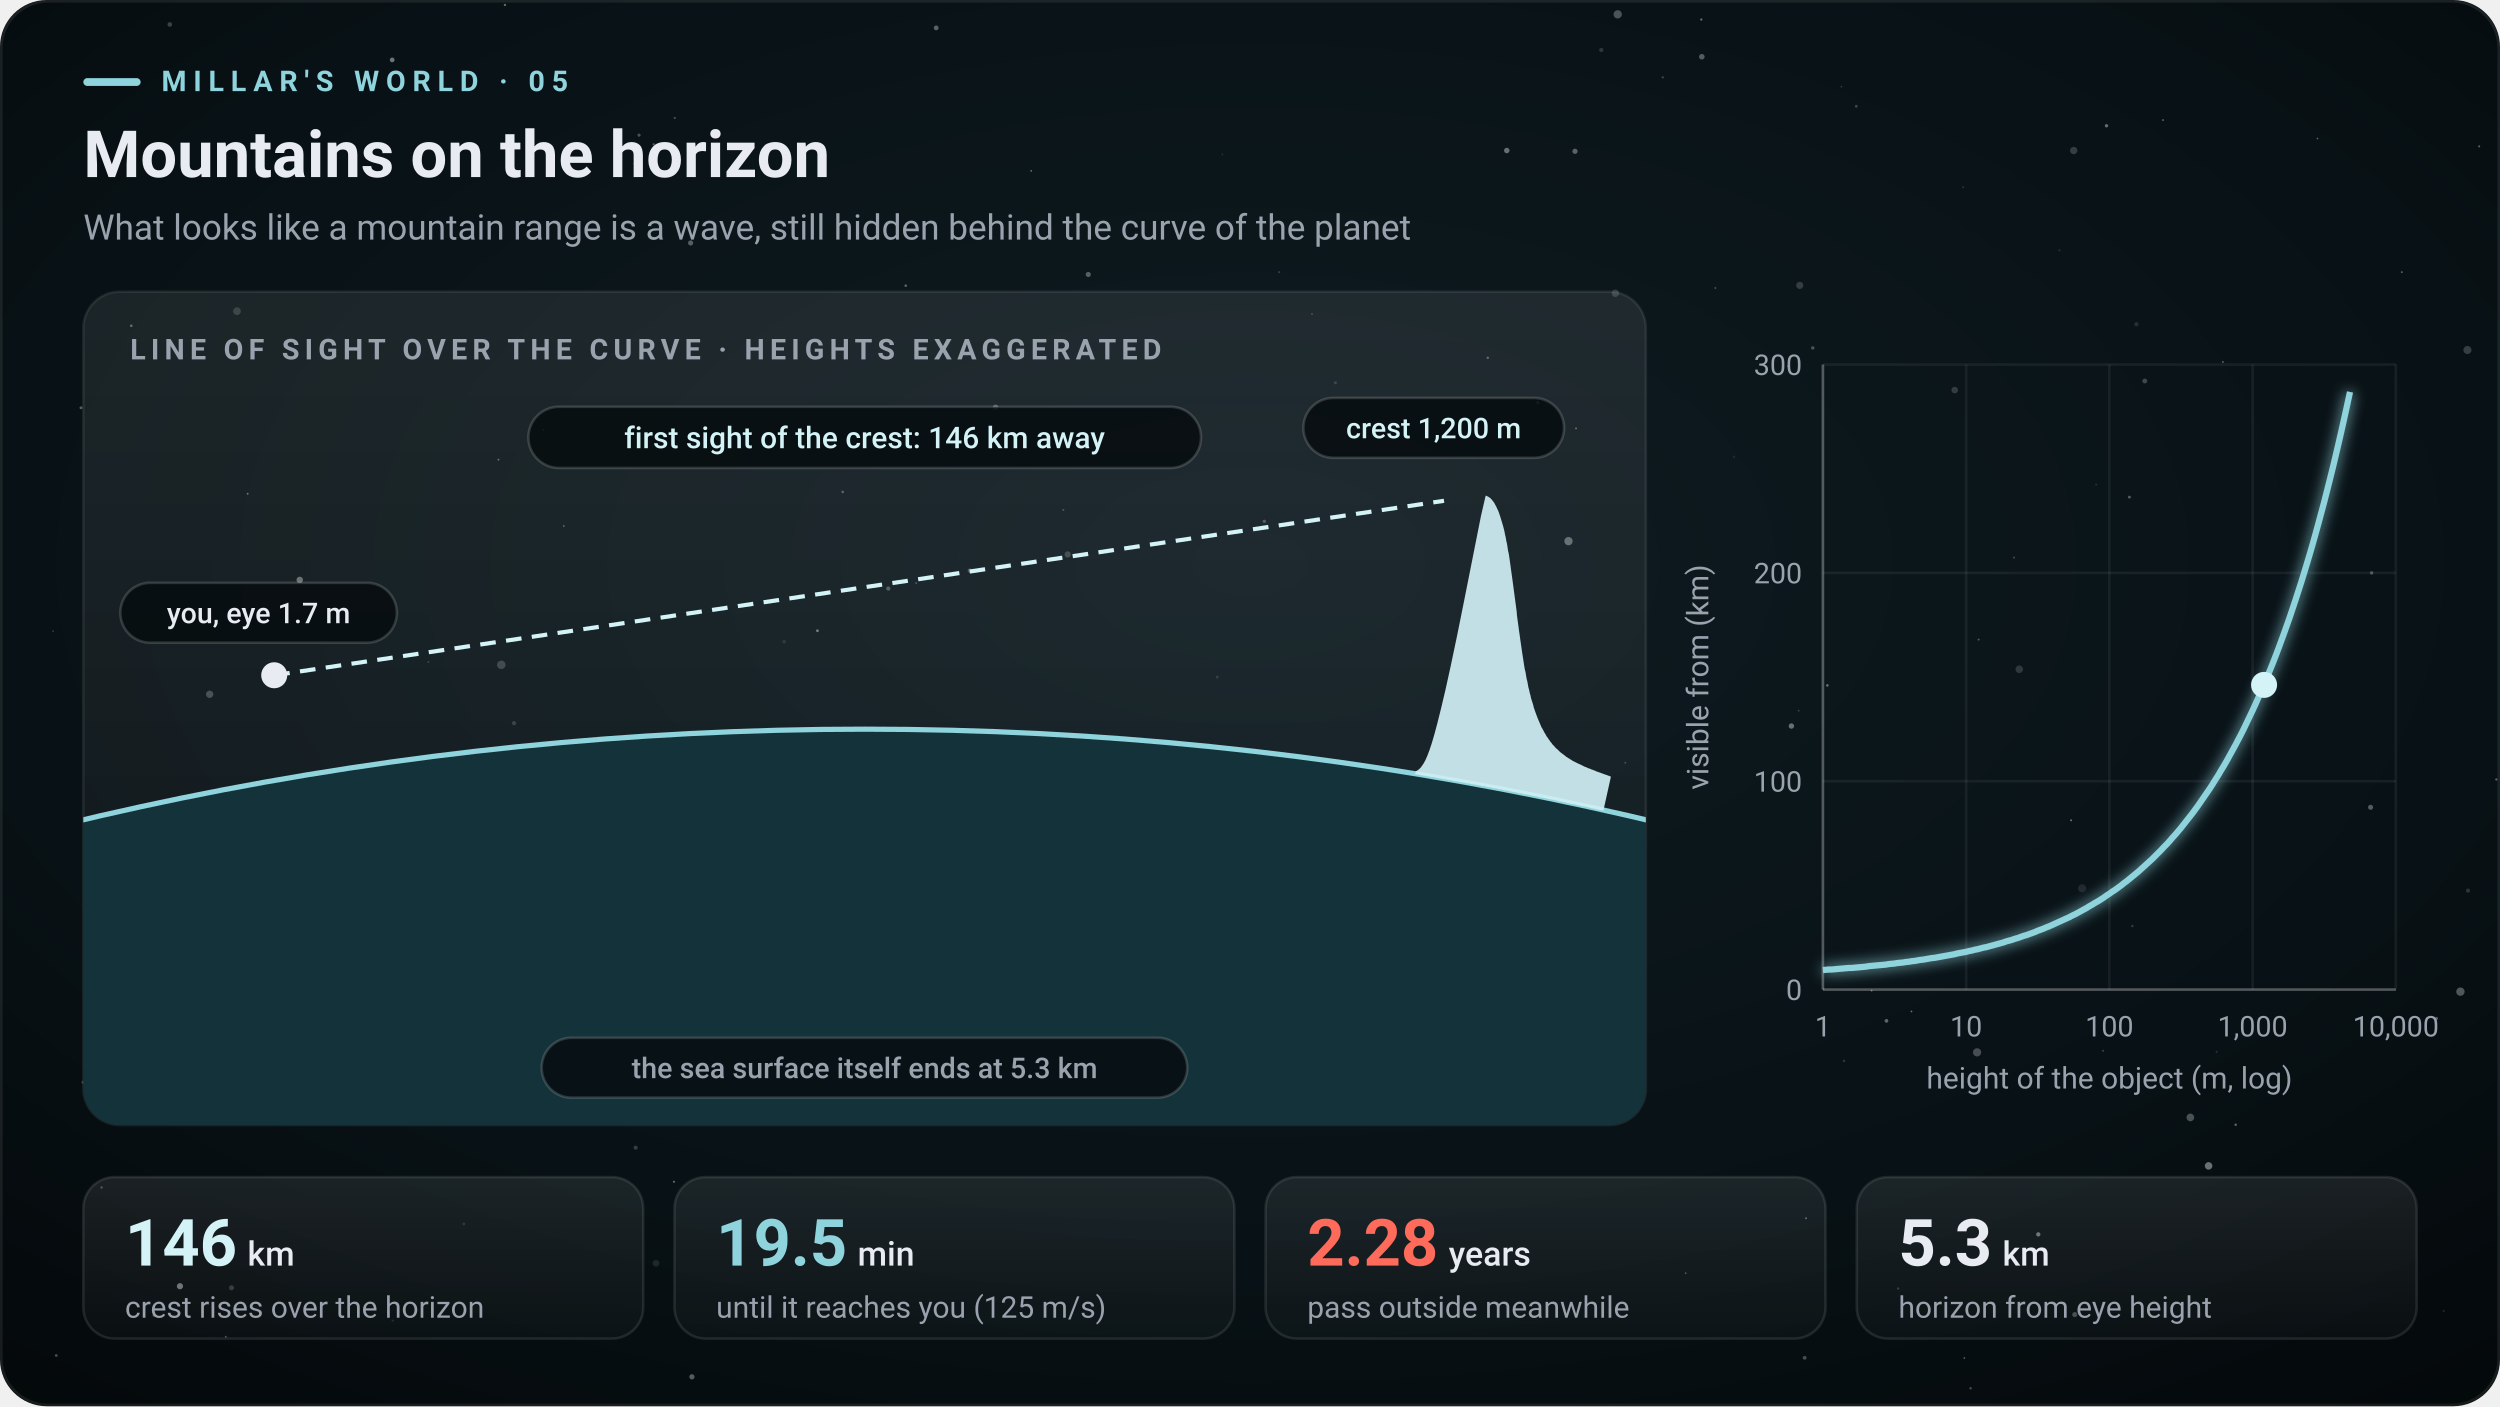
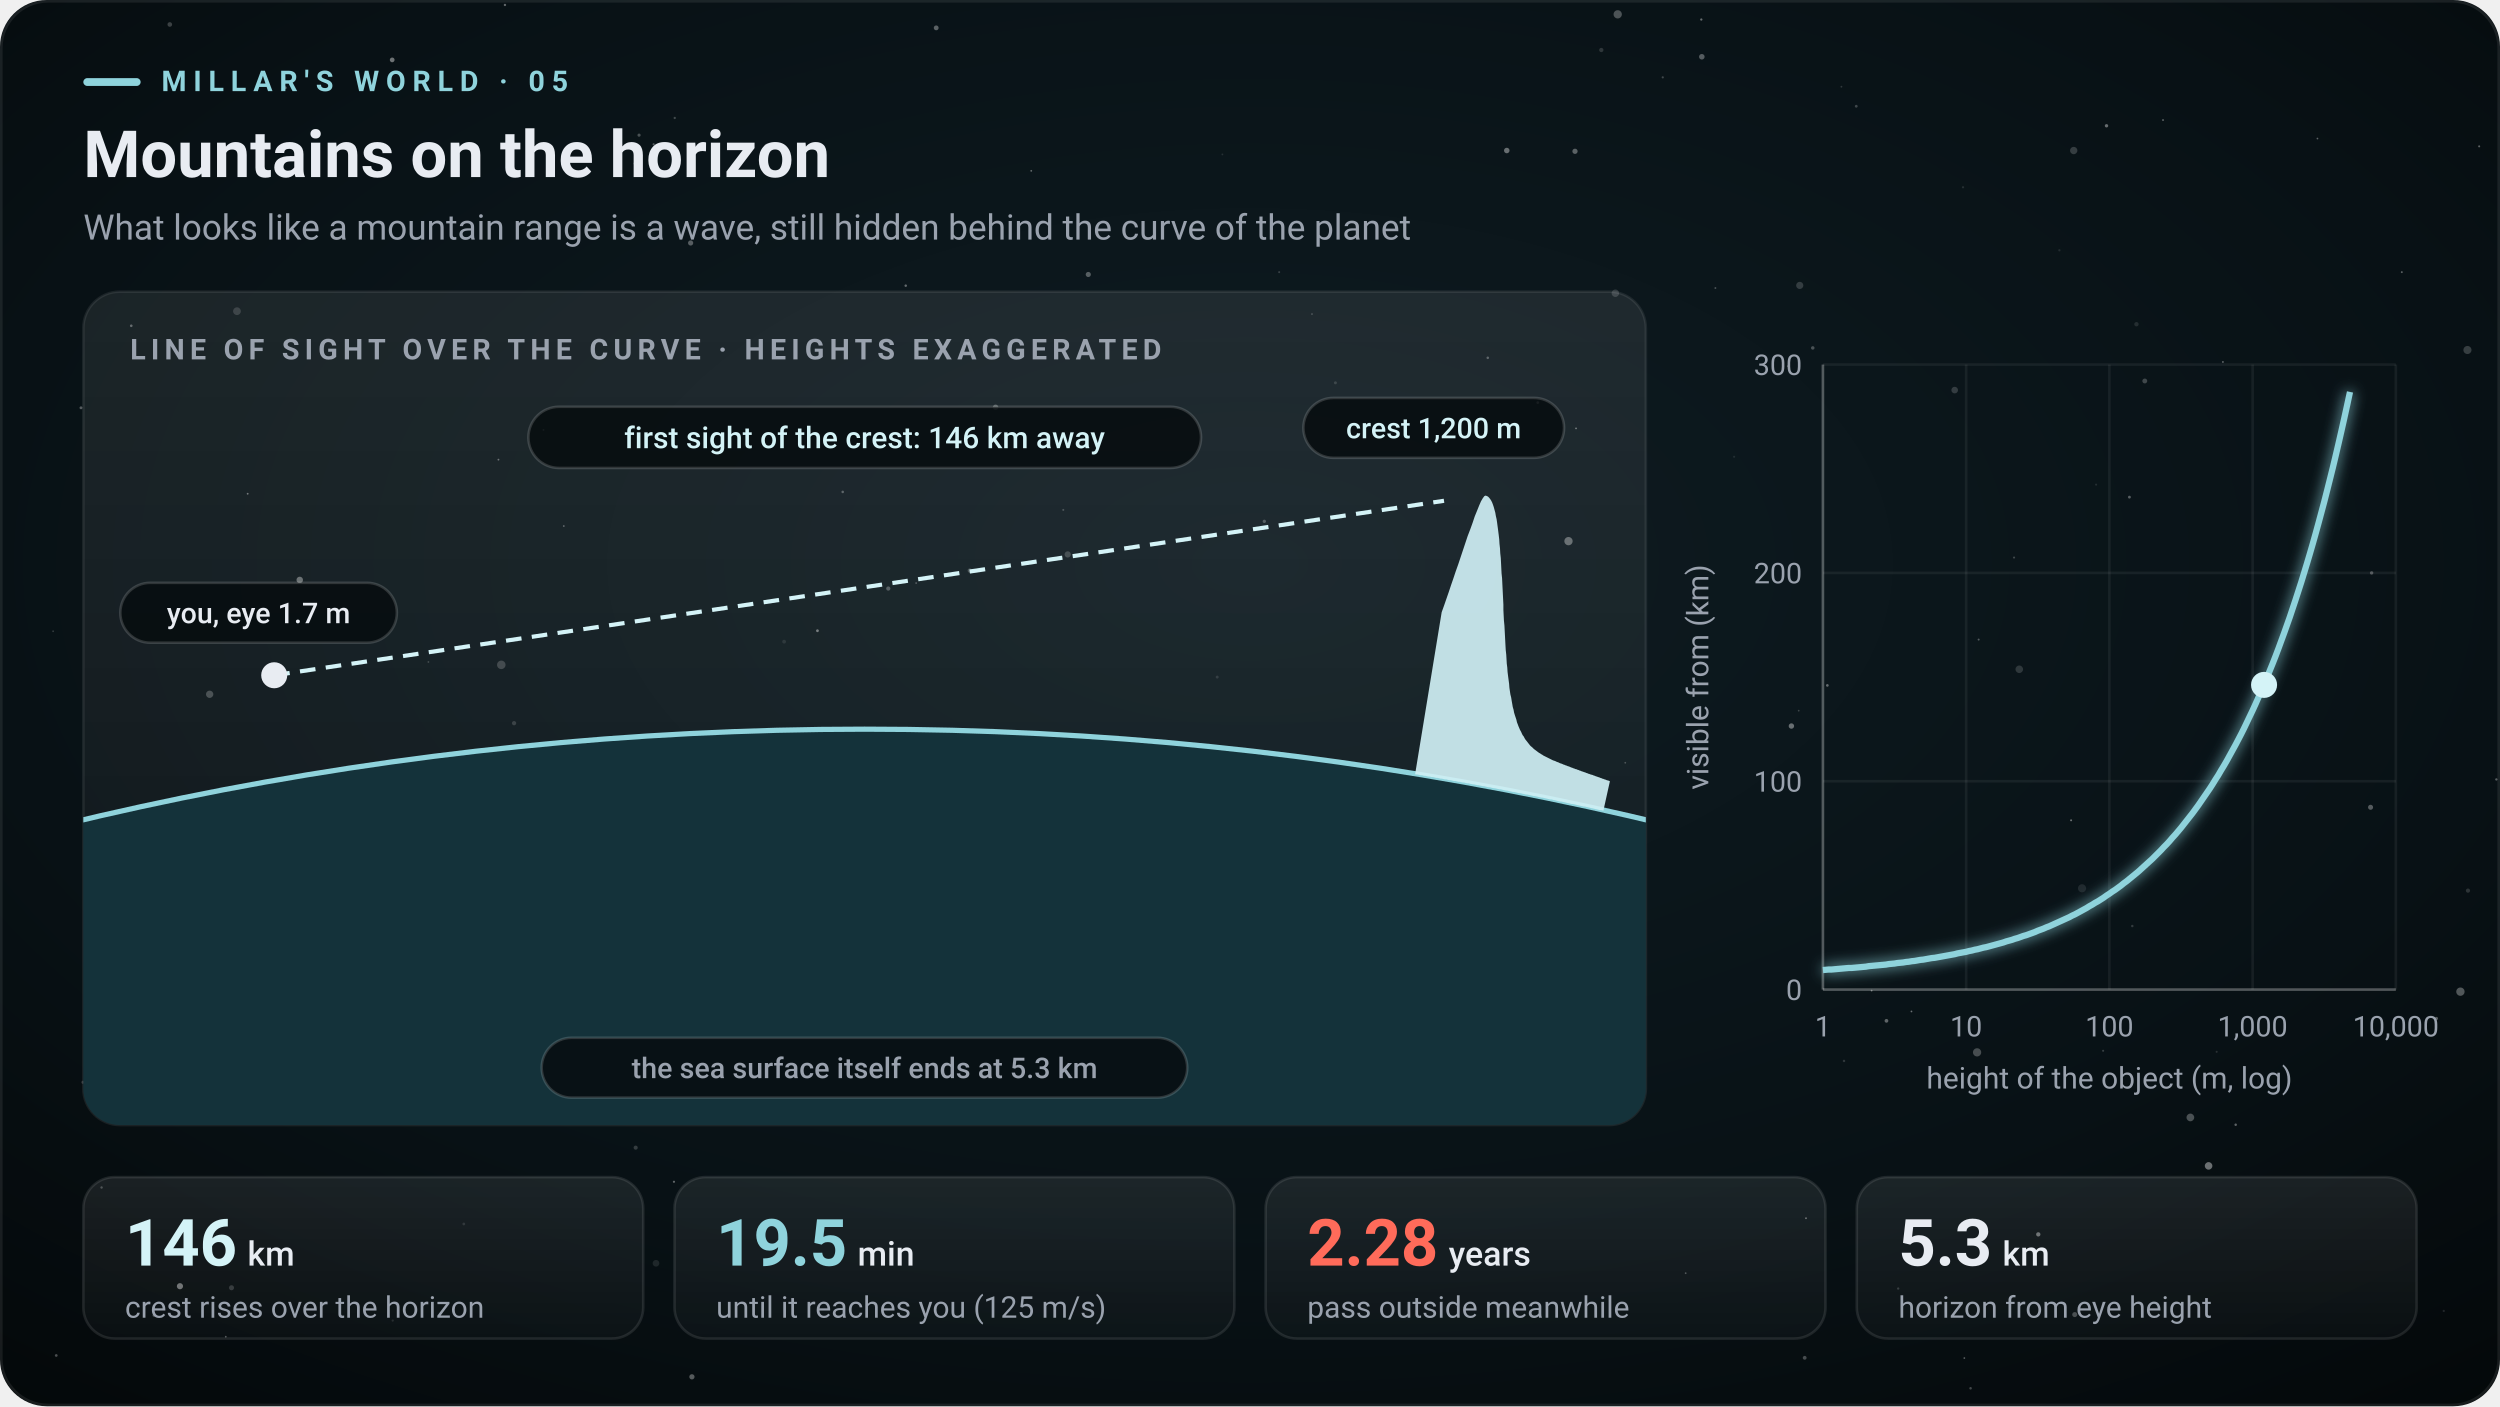
<svg xmlns="http://www.w3.org/2000/svg" viewBox="0 0 960 540" width="960" height="540" font-family="system-ui, -apple-system, Segoe UI, Roboto, sans-serif">
  <defs>
    <radialGradient id="bg" cx="0.5" cy="0.4" r="0.85">
      <stop offset="0" stop-color="#0f1c22" />
      <stop offset="0.6" stop-color="#081115" />
      <stop offset="1" stop-color="#030607" />
    </radialGradient>
    <filter id="glow" x="-50%" y="-50%" width="200%" height="200%">
      <feGaussianBlur stdDeviation="2.6" result="b" />
      <feMerge>
        <feMergeNode in="b" />
        <feMergeNode in="SourceGraphic" />
      </feMerge>
    </filter>
    <filter id="glow2" x="-100%" y="-100%" width="300%" height="300%">
      <feGaussianBlur stdDeviation="7" result="b" />
      <feMerge>
        <feMergeNode in="b" />
        <feMergeNode in="b" />
        <feMergeNode in="SourceGraphic" />
      </feMerge>
    </filter>
    <filter id="blur" x="-50%" y="-50%" width="200%" height="200%">
      <feGaussianBlur stdDeviation="9" />
    </filter>
    <linearGradient id="card" x1="0" y1="0" x2="0" y2="1">
      <stop offset="0" stop-color="#ffffff" stop-opacity="0.08" />
      <stop offset="1" stop-color="#ffffff" stop-opacity="0.02" />
    </linearGradient>
    <radialGradient id="hole" cx="0.5" cy="0.5" r="0.5">
      <stop offset="0" stop-color="#000" />
      <stop offset="0.82" stop-color="#000" />
      <stop offset="1" stop-color="#000" stop-opacity="0" />
    </radialGradient>
    <radialGradient id="ringglow" cx="0.5" cy="0.5" r="0.5">
      <stop offset="0.55" stop-color="#8fd3dc" stop-opacity="0" />
      <stop offset="0.8" stop-color="#8fd3dc" stop-opacity="0.35" />
      <stop offset="1" stop-color="#8fd3dc" stop-opacity="0" />
    </radialGradient>
    <marker id="a" viewBox="0 0 10 10" refX="7" refY="5" markerWidth="7" markerHeight="7" orient="auto-start-reverse">
      <path d="M0 1L9 5L0 9z" fill="#e8ecf2" />
    </marker>
    <marker id="ag" viewBox="0 0 10 10" refX="7" refY="5" markerWidth="7" markerHeight="7" orient="auto-start-reverse">
      <path d="M0 1L9 5L0 9z" fill="#8fd3dc" />
    </marker>
    <marker id="at" viewBox="0 0 10 10" refX="7" refY="5" markerWidth="7" markerHeight="7" orient="auto-start-reverse">
      <path d="M0 1L9 5L0 9z" fill="#f3a55a" />
    </marker>
    <marker id="av" viewBox="0 0 10 10" refX="7" refY="5" markerWidth="7" markerHeight="7" orient="auto-start-reverse">
      <path d="M0 1L9 5L0 9z" fill="#b79cff" />
    </marker>
    <marker id="ar" viewBox="0 0 10 10" refX="7" refY="5" markerWidth="7" markerHeight="7" orient="auto-start-reverse">
      <path d="M0 1L9 5L0 9z" fill="#ff6b5a" />
    </marker>
    <marker id="tick" viewBox="0 0 10 10" refX="5" refY="5" markerWidth="8" markerHeight="8" orient="auto">
      <path d="M5 0V10" stroke="#e8ecf2" stroke-width="1.6" />
    </marker>
  </defs>
  <rect width="960" height="540" rx="18" fill="url(#bg)" />
  <g>
    <circle cx="86.7" cy="513.3" r="0.35" fill="#fff" opacity="0.33" />
    <circle cx="807.6" cy="403.5" r="0.39" fill="#fff" opacity="0.20" />
    <circle cx="693.0" cy="521.4" r="0.73" fill="#fff" opacity="0.26" />
    <circle cx="372.4" cy="219.1" r="0.83" fill="#fff" opacity="0.22" />
    <circle cx="512.8" cy="340.7" r="0.68" fill="#fff" opacity="0.10" />
    <circle cx="221.4" cy="381.1" r="0.59" fill="#fff" opacity="0.36" />
    <circle cx="50.4" cy="125.1" r="0.51" fill="#fff" opacity="0.33" />
    <circle cx="187.3" cy="412.9" r="0.44" fill="#fff" opacity="0.18" />
    <circle cx="796.3" cy="57.8" r="1.41" fill="#fff" opacity="0.18" />
    <circle cx="347.8" cy="109.7" r="0.48" fill="#fff" opacity="0.36" />
    <circle cx="212.2" cy="299.2" r="0.46" fill="#fff" opacity="0.18" />
    <circle cx="125.0" cy="376.9" r="0.44" fill="#fff" opacity="0.24" />
    <circle cx="578.6" cy="57.8" r="1.06" fill="#fff" opacity="0.38" />
    <circle cx="244.1" cy="440.7" r="0.79" fill="#fff" opacity="0.18" />
    <circle cx="259.1" cy="45.3" r="0.44" fill="#fff" opacity="0.23" />
    <circle cx="467.4" cy="260.0" r="0.56" fill="#fff" opacity="0.12" />
    <circle cx="215.6" cy="301.9" r="0.49" fill="#fff" opacity="0.14" />
    <circle cx="265.7" cy="528.7" r="1.01" fill="#fff" opacity="0.32" />
    <circle cx="341.1" cy="226.0" r="0.81" fill="#fff" opacity="0.27" />
    <circle cx="614.9" cy="19.2" r="0.82" fill="#fff" opacity="0.15" />
    <circle cx="314.4" cy="286.6" r="1.46" fill="#fff" opacity="0.22" />
    <circle cx="620.3" cy="112.6" r="1.43" fill="#fff" opacity="0.16" />
    <circle cx="519.2" cy="367.6" r="0.79" fill="#fff" opacity="0.23" />
    <circle cx="621.2" cy="5.5" r="1.59" fill="#fff" opacity="0.27" />
    <circle cx="571.3" cy="137.4" r="0.49" fill="#fff" opacity="0.29" />
    <circle cx="396.0" cy="65.6" r="0.36" fill="#fff" opacity="0.37" />
    <circle cx="197.4" cy="277.7" r="0.82" fill="#fff" opacity="0.16" />
    <circle cx="775.4" cy="257.0" r="1.45" fill="#fff" opacity="0.15" />
    <circle cx="408.3" cy="195.8" r="0.38" fill="#fff" opacity="0.22" />
    <circle cx="410.0" cy="212.9" r="1.20" fill="#fff" opacity="0.19" />
    <circle cx="54.0" cy="405.1" r="0.46" fill="#fff" opacity="0.09" />
    <circle cx="724.4" cy="392.0" r="0.72" fill="#fff" opacity="0.35" />
    <circle cx="258.8" cy="453.8" r="0.41" fill="#fff" opacity="0.37" />
    <circle cx="958.6" cy="299.3" r="0.45" fill="#fff" opacity="0.33" />
    <circle cx="690.7" cy="272.9" r="0.35" fill="#fff" opacity="0.20" />
    <circle cx="653.3" cy="7.5" r="0.44" fill="#fff" opacity="0.38" />
    <circle cx="686.5" cy="140.6" r="0.35" fill="#fff" opacity="0.27" />
    <circle cx="590.5" cy="154.6" r="0.53" fill="#fff" opacity="0.41" />
    <circle cx="624.1" cy="292.9" r="0.35" fill="#fff" opacity="0.24" />
    <circle cx="21.6" cy="520.5" r="0.53" fill="#fff" opacity="0.28" />
    <circle cx="653.5" cy="21.8" r="1.07" fill="#fff" opacity="0.31" />
    <circle cx="69.1" cy="493.9" r="1.19" fill="#fff" opacity="0.41" />
    <circle cx="88.9" cy="494.5" r="0.97" fill="#fff" opacity="0.17" />
    <circle cx="76.3" cy="365.3" r="0.35" fill="#fff" opacity="0.26" />
    <circle cx="773.4" cy="214.1" r="0.40" fill="#fff" opacity="0.22" />
    <circle cx="109.5" cy="33.7" r="0.58" fill="#fff" opacity="0.35" />
    <circle cx="952.0" cy="56.2" r="0.39" fill="#fff" opacity="0.35" />
    <circle cx="280.1" cy="414.8" r="1.43" fill="#fff" opacity="0.37" />
    <circle cx="599.3" cy="393.4" r="1.17" fill="#fff" opacity="0.13" />
    <circle cx="323.2" cy="396.3" r="0.49" fill="#fff" opacity="0.34" />
    <circle cx="935.6" cy="391.1" r="0.62" fill="#fff" opacity="0.32" />
    <circle cx="889.9" cy="53.2" r="0.35" fill="#fff" opacity="0.34" />
    <circle cx="818.8" cy="355.6" r="0.47" fill="#fff" opacity="0.17" />
    <circle cx="944.8" cy="380.8" r="1.60" fill="#fff" opacity="0.30" />
    <circle cx="820.4" cy="124.5" r="0.84" fill="#fff" opacity="0.11" />
    <circle cx="313.9" cy="242.2" r="0.54" fill="#fff" opacity="0.41" />
    <circle cx="604.8" cy="58.1" r="1.01" fill="#fff" opacity="0.33" />
    <circle cx="796.7" cy="504.8" r="0.97" fill="#fff" opacity="0.25" />
    <circle cx="638.5" cy="29.7" r="0.42" fill="#fff" opacity="0.22" />
    <circle cx="707.1" cy="33.3" r="0.36" fill="#fff" opacity="0.16" />
    <circle cx="192.5" cy="255.3" r="1.63" fill="#fff" opacity="0.19" />
    <circle cx="65.2" cy="9.4" r="0.89" fill="#fff" opacity="0.21" />
    <circle cx="947.5" cy="134.4" r="1.55" fill="#fff" opacity="0.19" />
    <circle cx="938.4" cy="503.4" r="0.43" fill="#fff" opacity="0.11" />
    <circle cx="596.0" cy="316.3" r="0.69" fill="#fff" opacity="0.13" />
    <circle cx="804.9" cy="186.1" r="0.39" fill="#fff" opacity="0.11" />
    <circle cx="20.4" cy="242.4" r="0.35" fill="#fff" opacity="0.18" />
    <circle cx="708.1" cy="407.4" r="0.46" fill="#fff" opacity="0.16" />
    <circle cx="602.3" cy="207.8" r="1.59" fill="#fff" opacity="0.34" />
    <circle cx="823.6" cy="146.3" r="0.94" fill="#fff" opacity="0.22" />
    <circle cx="243.8" cy="62.8" r="0.52" fill="#fff" opacity="0.30" />
    <circle cx="245.4" cy="51.9" r="0.61" fill="#fff" opacity="0.26" />
    <circle cx="693.5" cy="467.8" r="0.36" fill="#fff" opacity="0.40" />
    <circle cx="278.2" cy="401.5" r="0.37" fill="#fff" opacity="0.33" />
    <circle cx="337.2" cy="282.7" r="1.24" fill="#fff" opacity="0.33" />
    <circle cx="728.9" cy="494.8" r="0.44" fill="#fff" opacity="0.17" />
    <circle cx="795.3" cy="315.0" r="0.38" fill="#fff" opacity="0.41" />
    <circle cx="858.5" cy="431.9" r="0.48" fill="#fff" opacity="0.35" />
    <circle cx="382.3" cy="156.4" r="1.05" fill="#fff" opacity="0.28" />
    <circle cx="712.8" cy="40.8" r="0.54" fill="#fff" opacity="0.22" />
    <circle cx="39.0" cy="456.0" r="0.47" fill="#fff" opacity="0.24" />
    <circle cx="554.8" cy="335.6" r="0.35" fill="#fff" opacity="0.15" />
    <circle cx="94.1" cy="344.5" r="0.36" fill="#fff" opacity="0.31" />
    <circle cx="759.2" cy="404.1" r="1.58" fill="#fff" opacity="0.25" />
    <circle cx="517.0" cy="312.1" r="0.64" fill="#fff" opacity="0.25" />
    <circle cx="248.7" cy="379.1" r="0.93" fill="#fff" opacity="0.20" />
    <circle cx="95.3" cy="316.4" r="0.37" fill="#fff" opacity="0.19" />
    <circle cx="841.1" cy="429.1" r="1.48" fill="#fff" opacity="0.27" />
    <circle cx="696.1" cy="133.6" r="0.67" fill="#fff" opacity="0.26" />
    <circle cx="192.6" cy="344.0" r="0.69" fill="#fff" opacity="0.14" />
    <circle cx="750.6" cy="149.8" r="1.27" fill="#fff" opacity="0.17" />
    <circle cx="851.2" cy="403.9" r="0.39" fill="#fff" opacity="0.13" />
    <circle cx="485.5" cy="200.2" r="0.64" fill="#fff" opacity="0.25" />
    <circle cx="31.1" cy="156.6" r="0.56" fill="#fff" opacity="0.31" />
    <circle cx="239.1" cy="296.3" r="0.36" fill="#fff" opacity="0.33" />
    <circle cx="605.2" cy="164.5" r="0.35" fill="#fff" opacity="0.41" />
    <circle cx="168.7" cy="305.9" r="0.35" fill="#fff" opacity="0.17" />
    <circle cx="178.1" cy="470.0" r="0.53" fill="#fff" opacity="0.12" />
    <circle cx="37.0" cy="323.6" r="0.37" fill="#fff" opacity="0.34" />
    <circle cx="585.2" cy="360.1" r="0.36" fill="#fff" opacity="0.15" />
    <circle cx="756.7" cy="533.1" r="0.49" fill="#fff" opacity="0.24" />
    <circle cx="469.4" cy="59.3" r="0.36" fill="#fff" opacity="0.11" />
    <circle cx="95.1" cy="189.6" r="0.36" fill="#fff" opacity="0.40" />
    <circle cx="754.3" cy="521.5" r="0.35" fill="#fff" opacity="0.35" />
    <circle cx="734.0" cy="388.4" r="0.35" fill="#fff" opacity="0.40" />
    <circle cx="947.7" cy="342.0" r="0.81" fill="#fff" opacity="0.15" />
    <circle cx="808.9" cy="48.3" r="0.65" fill="#fff" opacity="0.38" />
    <circle cx="301.1" cy="246.4" r="0.73" fill="#fff" opacity="0.09" />
    <circle cx="187.0" cy="426.5" r="1.48" fill="#fff" opacity="0.13" />
    <circle cx="150.6" cy="23.0" r="0.91" fill="#fff" opacity="0.41" />
    <circle cx="31.8" cy="415.6" r="0.58" fill="#fff" opacity="0.16" />
    <circle cx="655.2" cy="262.6" r="0.36" fill="#fff" opacity="0.16" />
    <circle cx="251.0" cy="55.4" r="0.42" fill="#fff" opacity="0.31" />
    <circle cx="80.5" cy="266.6" r="1.41" fill="#fff" opacity="0.23" />
    <circle cx="99.1" cy="423.7" r="1.14" fill="#fff" opacity="0.12" />
    <circle cx="782.7" cy="474.0" r="0.83" fill="#fff" opacity="0.39" />
    <circle cx="718.7" cy="380.4" r="0.35" fill="#fff" opacity="0.38" />
    <circle cx="817.7" cy="190.9" r="0.55" fill="#fff" opacity="0.32" />
    <circle cx="191.4" cy="176.5" r="0.36" fill="#fff" opacity="0.37" />
    <circle cx="294.7" cy="56.4" r="1.27" fill="#fff" opacity="0.33" />
    <circle cx="193.9" cy="1.9" r="0.45" fill="#fff" opacity="0.37" />
    <circle cx="164.5" cy="254.2" r="0.35" fill="#fff" opacity="0.20" />
    <circle cx="528.0" cy="410.4" r="0.36" fill="#fff" opacity="0.19" />
    <circle cx="359.5" cy="10.7" r="0.93" fill="#fff" opacity="0.33" />
    <circle cx="115.1" cy="222.7" r="1.25" fill="#fff" opacity="0.36" />
    <circle cx="658.7" cy="110.6" r="0.37" fill="#fff" opacity="0.26" />
    <circle cx="687.9" cy="278.8" r="1.04" fill="#fff" opacity="0.38" />
    <circle cx="59.1" cy="505.1" r="0.52" fill="#fff" opacity="0.28" />
    <circle cx="527.5" cy="377.2" r="0.54" fill="#fff" opacity="0.26" />
    <circle cx="665.9" cy="175.4" r="0.39" fill="#fff" opacity="0.10" />
    <circle cx="910.3" cy="310.0" r="0.97" fill="#fff" opacity="0.31" />
    <circle cx="691.1" cy="109.6" r="1.38" fill="#fff" opacity="0.17" />
    <circle cx="848.1" cy="447.7" r="1.45" fill="#fff" opacity="0.40" />
    <circle cx="647.3" cy="488.9" r="0.36" fill="#fff" opacity="0.27" />
    <circle cx="759.8" cy="245.6" r="0.38" fill="#fff" opacity="0.30" />
    <circle cx="491.2" cy="104.5" r="0.38" fill="#fff" opacity="0.19" />
    <circle cx="922.3" cy="104.5" r="0.37" fill="#fff" opacity="0.34" />
    <circle cx="265.2" cy="93.3" r="1.00" fill="#fff" opacity="0.31" />
    <circle cx="753.8" cy="71.9" r="0.42" fill="#fff" opacity="0.12" />
    <circle cx="512.8" cy="147.0" r="0.57" fill="#fff" opacity="0.14" />
    <circle cx="91.0" cy="119.5" r="1.49" fill="#fff" opacity="0.15" />
    <circle cx="216.5" cy="202.0" r="0.35" fill="#fff" opacity="0.34" />
    <circle cx="150.8" cy="507.1" r="0.43" fill="#fff" opacity="0.11" />
    <circle cx="208.7" cy="165.1" r="0.36" fill="#fff" opacity="0.39" />
    <circle cx="701.7" cy="263.2" r="0.52" fill="#fff" opacity="0.36" />
    <circle cx="547.9" cy="378.2" r="0.36" fill="#fff" opacity="0.38" />
    <circle cx="251.9" cy="485.1" r="1.28" fill="#fff" opacity="0.10" />
    <circle cx="351.8" cy="223.9" r="0.35" fill="#fff" opacity="0.28" />
    <circle cx="544.6" cy="422.1" r="0.35" fill="#fff" opacity="0.10" />
    <circle cx="323.6" cy="188.9" r="0.49" fill="#fff" opacity="0.29" />
    <circle cx="830.6" cy="46.1" r="0.36" fill="#fff" opacity="0.39" />
    <circle cx="799.5" cy="341.1" r="1.56" fill="#fff" opacity="0.10" />
    <circle cx="503.8" cy="120.6" r="0.36" fill="#fff" opacity="0.21" />
    <circle cx="790.8" cy="96.1" r="0.44" fill="#fff" opacity="0.10" />
    <circle cx="417.9" cy="105.4" r="0.99" fill="#fff" opacity="0.31" />
    <circle cx="232.3" cy="425.3" r="1.21" fill="#fff" opacity="0.28" />
    <circle cx="910.7" cy="220.0" r="0.66" fill="#fff" opacity="0.27" />
    <circle cx="494.4" cy="410.5" r="0.37" fill="#fff" opacity="0.22" />
    <circle cx="185.9" cy="290.9" r="0.36" fill="#fff" opacity="0.29" />
    <circle cx="853.6" cy="139.0" r="0.35" fill="#fff" opacity="0.40" />
  </g>
  <rect x="0.5" y="0.5" width="959" height="539" rx="18" fill="none" stroke="#ffffff" stroke-opacity="0.08" />
  <rect x="32" y="30" width="22" height="3" rx="1.5" fill="#8fd3dc" />
  <text x="62.0" y="35.0" font-size="11" fill="#8fd3dc" text-anchor="start" font-weight="600" letter-spacing="2.6">MILLAR'S WORLD · 05</text>
  <text x="32.0" y="68.0" font-size="25" fill="#e8ecf2" text-anchor="start" font-weight="650">Mountains on the horizon</text>
  <text x="32.0" y="92.0" font-size="13.5" fill="#9aa2ae" text-anchor="start" font-weight="400">What looks like a mountain range is a wave, still hidden behind the curve of the planet</text>
  <rect x="32" y="112" width="600" height="320" rx="14" fill="url(#card)" stroke="#fff" stroke-opacity="0.08" />
  <clipPath id="p5">
    <rect x="32" y="112" width="600" height="320" rx="14" />
  </clipPath>
  <text x="50.0" y="138.0" font-size="11" fill="#9aa2ae" text-anchor="start" font-weight="600" letter-spacing="2">LINE OF SIGHT OVER THE CURVE · HEIGHTS EXAGGERATED</text>
  <g clip-path="url(#p5)">
    <circle cx="332" cy="1580" r="1300" fill="#14323a" stroke="#8fd3dc" stroke-width="2" />
-     <path d="M543.6 296.3 L544.0 296.0 L544.5 295.7 L545.0 295.3 L545.6 294.7 L546.1 294.0 L546.7 293.1 L547.4 291.8 L548.1 290.2 L548.9 288.1 L549.8 285.4 L550.8 282.0 L552.0 277.5 L553.4 271.9 L555.1 264.7 L557.1 255.6 L559.5 244.2 L562.3 230.3 L565.5 214.2 L568.7 198.1 L570.5 190.3 L571.0 190.5 L571.4 190.7 L571.9 191.0 L572.3 191.3 L572.7 191.7 L573.1 192.2 L573.5 192.7 L573.9 193.3 L574.2 193.9 L574.6 194.6 L574.9 195.3 L575.3 196.1 L575.6 196.9 L575.9 197.8 L576.2 198.7 L576.5 199.7 L576.8 200.7 L577.1 201.7 L577.4 202.8 L577.7 204.0 L577.9 205.1 L578.2 206.4 L578.4 207.6 L578.7 208.9 L578.9 210.2 L579.1 211.5 L579.4 212.8 L579.6 214.2 L579.8 215.6 L580.0 217.0 L580.2 218.5 L580.4 219.9 L580.6 221.4 L580.8 222.8 L581.0 224.3 L581.2 225.8 L581.4 227.3 L581.6 228.8 L581.8 230.3 L582.0 231.8 L582.2 233.3 L582.4 234.8 L582.5 236.2 L582.7 237.7 L582.9 239.2 L583.1 240.6 L583.3 242.1 L583.5 243.5 L583.7 244.9 L583.9 246.4 L584.1 247.7 L584.3 249.1 L584.5 250.5 L584.7 251.8 L584.9 253.1 L585.1 254.4 L585.3 255.7 L585.5 256.9 L585.8 258.1 L586.0 259.3 L586.2 260.5 L586.5 261.7 L586.7 262.8 L586.9 263.9 L587.2 265.0 L587.4 266.0 L587.7 267.0 L587.9 268.0 L588.2 269.0 L588.5 269.9 L588.8 270.9 L589.0 271.8 L589.3 272.6 L589.6 273.5 L589.9 274.3 L590.2 275.1 L590.5 275.9 L590.8 276.6 L591.1 277.3 L591.4 278.0 L591.7 278.7 L592.0 279.4 L592.4 280.0 L592.7 280.6 L593.0 281.2 L593.4 281.8 L593.7 282.4 L594.0 282.9 L594.4 283.4 L594.7 283.9 L595.1 284.4 L595.4 284.9 L595.8 285.3 L596.1 285.8 L596.5 286.2 L596.9 286.6 L597.2 287.0 L597.6 287.4 L598.0 287.7 L598.4 288.1 L598.7 288.4 L599.1 288.8 L599.5 289.1 L599.9 289.4 L600.3 289.7 L600.7 290.0 L601.1 290.3 L601.4 290.6 L601.8 290.8 L602.2 291.1 L602.6 291.3 L603.0 291.6 L603.4 291.8 L603.8 292.1 L604.2 292.3 L604.6 292.5 L605.0 292.7 L605.4 292.9 L605.8 293.1 L606.2 293.3 L606.7 293.5 L607.1 293.7 L607.5 293.9 L607.9 294.1 L608.3 294.3 L608.7 294.5 L609.1 294.6 L609.5 294.8 L609.9 295.0 L610.3 295.1 L610.8 295.3 L611.2 295.5 L611.6 295.6 L612.0 295.8 L612.4 295.9 L612.8 296.1 L613.2 296.3 L613.6 296.4 L614.1 296.6 L614.5 296.7 L614.9 296.9 L615.3 297.0 L615.7 297.2 L616.1 297.3 L616.6 297.5 L617.0 297.6 L617.4 297.8 L617.8 297.9 L618.2 298.1 L618.6 298.2 L615.7 311.3 L615.3 311.2 L614.9 311.1 L614.4 311.1 L614.0 311.0 L613.6 310.9 L613.2 310.8 L612.7 310.7 L612.3 310.6 L611.9 310.5 L611.5 310.4 L611.0 310.3 L610.6 310.2 L610.2 310.1 L609.8 310.0 L609.4 309.9 L608.9 309.8 L608.5 309.7 L608.1 309.7 L607.7 309.6 L607.2 309.5 L606.8 309.4 L606.4 309.3 L606.0 309.2 L605.5 309.1 L605.1 309.0 L604.7 308.9 L604.3 308.8 L603.8 308.7 L603.4 308.7 L603.0 308.6 L602.6 308.5 L602.2 308.4 L601.7 308.3 L601.3 308.2 L600.9 308.1 L600.5 308.0 L600.0 307.9 L599.6 307.8 L599.2 307.8 L598.8 307.7 L598.3 307.6 L597.9 307.5 L597.5 307.4 L597.1 307.3 L596.6 307.2 L596.2 307.1 L595.8 307.0 L595.4 307.0 L594.9 306.9 L594.5 306.8 L594.1 306.7 L593.7 306.6 L593.2 306.5 L592.8 306.4 L592.4 306.3 L592.0 306.3 L591.5 306.2 L591.1 306.1 L590.7 306.0 L590.3 305.9 L589.8 305.8 L589.4 305.7 L589.0 305.7 L588.6 305.6 L588.1 305.5 L587.7 305.4 L587.3 305.3 L586.9 305.2 L586.4 305.1 L586.0 305.1 L585.6 305.0 L585.2 304.9 L584.7 304.8 L584.3 304.7 L583.9 304.6 L583.5 304.6 L583.0 304.5 L582.6 304.4 L582.2 304.3 L581.8 304.2 L581.3 304.1 L580.9 304.1 L580.5 304.0 L580.1 303.9 L579.6 303.8 L579.2 303.7 L578.8 303.6 L578.4 303.6 L577.9 303.5 L577.5 303.4 L577.1 303.3 L576.7 303.2 L576.2 303.1 L575.8 303.1 L575.4 303.0 L575.0 302.9 L574.5 302.8 L574.1 302.7 L573.7 302.7 L573.3 302.6 L572.8 302.5 L572.4 302.4 L572.0 302.3 L571.6 302.3 L571.1 302.2 L570.7 302.1 L570.3 302.0 L569.9 301.9 L569.4 301.9 L569.0 301.8 L568.6 301.7 L568.1 301.6 L567.7 301.5 L567.3 301.5 L566.9 301.4 L566.4 301.3 L566.0 301.2 L565.6 301.2 L565.2 301.1 L564.7 301.0 L564.3 300.9 L563.9 300.8 L563.5 300.8 L563.0 300.7 L562.6 300.6 L562.2 300.5 L561.8 300.5 L561.3 300.4 L560.9 300.3 L560.5 300.2 L560.0 300.2 L559.6 300.1 L559.2 300.0 L558.8 299.9 L558.3 299.9 L557.9 299.8 L557.5 299.7 L557.1 299.6 L556.6 299.6 L556.2 299.5 L555.8 299.4 L555.4 299.3 L554.9 299.3 L554.5 299.2 L554.1 299.1 L553.6 299.0 L553.2 299.0 L552.8 298.9 L552.4 298.8 L551.9 298.7 L551.5 298.7 L551.1 298.6 L550.7 298.5 L550.2 298.4 L549.8 298.4 L549.4 298.3 L548.9 298.2 L548.5 298.2 L548.1 298.1 L547.7 298.0 L547.2 297.9 L546.8 297.9 L546.4 297.8 L546.0 297.7 L545.5 297.7 L545.1 297.6 L544.7 297.5 L544.2 297.4 L543.8 297.4 L543.4 297.3 Z" fill="#cfeff4" opacity="0.92" />
+     <path d="M553.6 235.1 L554.5 232.6 L555.4 230.0 L556.3 227.4 L557.2 224.7 L558.1 222.1 L559.0 219.4 L560.0 216.6 L560.9 213.9 L561.8 211.2 L562.7 208.5 L563.6 205.8 L564.6 203.2 L565.5 200.7 L566.3 198.3 L567.2 196.1 L568.0 194.1 L568.7 192.5 L569.4 191.3 L570.0 190.5 L570.5 190.3 L571.0 190.5 L571.4 190.7 L571.8 191.1 L572.2 191.6 L572.6 192.2 L573.0 193.0 L573.3 193.8 L573.6 194.7 L573.9 195.8 L574.2 196.9 L574.4 198.1 L574.7 199.4 L574.9 200.8 L575.1 202.3 L575.3 203.8 L575.5 205.4 L575.7 207.1 L575.8 208.8 L576.0 210.6 L576.1 212.5 L576.3 214.3 L576.4 216.2 L576.5 218.2 L576.6 220.2 L576.8 222.1 L576.9 224.2 L577.0 226.2 L577.1 228.2 L577.2 230.2 L577.3 232.2 L577.3 234.2 L577.4 236.2 L577.5 238.2 L577.7 240.2 L577.8 242.1 L577.9 244.0 L578.0 245.9 L578.1 247.8 L578.2 249.6 L578.4 251.4 L578.5 253.1 L578.6 254.8 L578.8 256.4 L578.9 258.0 L579.1 259.6 L579.3 261.1 L579.5 262.6 L579.6 264.0 L579.8 265.4 L580.0 266.7 L580.3 267.9 L580.5 269.2 L580.7 270.3 L580.9 271.5 L581.2 272.5 L581.4 273.6 L581.7 274.6 L582.0 275.5 L582.3 276.4 L582.5 277.3 L582.8 278.1 L583.1 278.9 L583.4 279.6 L583.7 280.3 L584.1 281.0 L584.4 281.7 L584.7 282.3 L585.1 282.8 L585.4 283.4 L585.7 283.9 L586.1 284.4 L586.5 284.9 L586.8 285.3 L587.2 285.8 L587.5 286.2 L587.9 286.6 L588.3 286.9 L588.7 287.3 L589.0 287.6 L589.4 287.9 L589.8 288.2 L590.2 288.5 L590.6 288.8 L591.0 289.1 L591.4 289.3 L591.8 289.6 L592.2 289.8 L592.6 290.1 L593.0 290.3 L593.4 290.5 L593.8 290.7 L594.2 290.9 L594.6 291.1 L595.0 291.3 L595.4 291.5 L595.8 291.7 L596.2 291.9 L596.7 292.1 L597.1 292.2 L597.5 292.4 L597.9 292.6 L598.3 292.7 L598.7 292.9 L599.1 293.1 L599.5 293.2 L600.0 293.4 L600.4 293.6 L600.8 293.7 L601.2 293.9 L601.6 294.0 L602.0 294.2 L602.4 294.3 L602.9 294.5 L603.3 294.7 L603.7 294.8 L604.1 295.0 L604.5 295.1 L604.9 295.3 L605.4 295.4 L605.8 295.6 L606.2 295.7 L606.6 295.9 L607.0 296.0 L607.4 296.2 L607.8 296.3 L608.3 296.5 L608.7 296.6 L609.1 296.8 L609.5 296.9 L609.9 297.1 L610.3 297.2 L610.8 297.4 L611.2 297.5 L611.6 297.6 L612.0 297.8 L612.4 297.9 L612.8 298.1 L613.2 298.2 L613.7 298.4 L614.1 298.5 L614.5 298.7 L614.9 298.8 L615.3 299.0 L615.7 299.1 L616.2 299.3 L616.6 299.4 L617.0 299.6 L617.4 299.7 L617.8 299.8 L618.2 300.0 L615.7 311.3 L615.3 311.2 L614.9 311.1 L614.4 311.1 L614.0 311.0 L613.6 310.9 L613.2 310.8 L612.7 310.7 L612.3 310.6 L611.9 310.5 L611.5 310.4 L611.0 310.3 L610.6 310.2 L610.2 310.1 L609.8 310.0 L609.4 309.9 L608.9 309.8 L608.5 309.7 L608.1 309.7 L607.7 309.6 L607.2 309.5 L606.8 309.4 L606.4 309.3 L606.0 309.2 L605.5 309.1 L605.1 309.0 L604.7 308.9 L604.3 308.8 L603.8 308.7 L603.4 308.7 L603.0 308.6 L602.6 308.5 L602.2 308.4 L601.7 308.3 L601.3 308.2 L600.9 308.1 L600.5 308.0 L600.0 307.9 L599.6 307.8 L599.2 307.8 L598.8 307.7 L598.3 307.6 L597.9 307.5 L597.5 307.4 L597.1 307.3 L596.6 307.2 L596.2 307.1 L595.8 307.0 L595.4 307.0 L594.9 306.9 L594.5 306.8 L594.1 306.7 L593.7 306.6 L593.2 306.5 L592.8 306.4 L592.4 306.3 L592.0 306.3 L591.5 306.2 L591.1 306.1 L590.7 306.0 L590.3 305.9 L589.8 305.8 L589.4 305.7 L589.0 305.7 L588.6 305.6 L588.1 305.5 L587.7 305.4 L587.3 305.3 L586.9 305.2 L586.4 305.1 L586.0 305.1 L585.6 305.0 L585.2 304.9 L584.7 304.8 L584.3 304.7 L583.9 304.6 L583.5 304.6 L583.0 304.5 L582.6 304.4 L582.2 304.3 L581.8 304.2 L581.3 304.1 L580.9 304.1 L580.5 304.0 L580.1 303.9 L579.6 303.8 L579.2 303.7 L578.8 303.6 L578.4 303.6 L577.9 303.5 L577.5 303.4 L577.1 303.3 L576.7 303.2 L576.2 303.1 L575.8 303.1 L575.4 303.0 L575.0 302.9 L574.5 302.8 L574.1 302.7 L573.7 302.7 L573.3 302.6 L572.8 302.5 L572.4 302.4 L572.0 302.3 L571.6 302.3 L571.1 302.2 L570.7 302.1 L570.3 302.0 L569.9 301.9 L569.4 301.9 L569.0 301.8 L568.6 301.7 L568.1 301.6 L567.7 301.5 L567.3 301.5 L566.9 301.4 L566.4 301.3 L566.0 301.2 L565.6 301.2 L565.2 301.1 L564.7 301.0 L564.3 300.9 L563.9 300.8 L563.5 300.8 L563.0 300.7 L562.6 300.6 L562.2 300.5 L561.8 300.5 L561.3 300.4 L560.9 300.3 L560.5 300.2 L560.0 300.2 L559.6 300.1 L559.2 300.0 L558.8 299.9 L558.3 299.9 L557.9 299.8 L557.5 299.7 L557.1 299.6 L556.6 299.6 L556.2 299.5 L555.8 299.4 L555.4 299.3 L554.9 299.3 L554.5 299.2 L554.1 299.1 L553.6 299.0 L553.2 299.0 L552.8 298.9 L552.4 298.8 L551.9 298.7 L551.5 298.7 L551.1 298.6 L550.7 298.5 L550.2 298.4 L549.8 298.4 L549.4 298.3 L548.9 298.2 L548.5 298.2 L548.1 298.1 L547.7 298.0 L547.2 297.9 L546.8 297.9 L546.4 297.8 L546.0 297.7 L545.5 297.7 L545.1 297.6 L544.7 297.5 L544.2 297.4 L543.8 297.4 L543.4 297.3 Z" fill="#cfeff4" opacity="0.92" />
    <line x1="105.3" y1="259.3" x2="554.5" y2="192.3" stroke="#d4f3f7" stroke-width="1.6" stroke-dasharray="6 4" />
    <circle cx="105.3" cy="259.3" r="5" fill="#e8ecf2" />
  </g>
  <rect x="46.2" y="223.8" width="106.2" height="23.0" rx="11.5" fill="rgba(6,12,15,0.85)" stroke="rgba(255,255,255,0.16)" />
  <text x="99.3" y="239.3" font-size="11" fill="#e8ecf2" text-anchor="middle" font-weight="500">you, eye 1.7 m</text>
  <rect x="500.5" y="152.8" width="100.1" height="23.0" rx="11.5" fill="rgba(6,12,15,0.85)" stroke="rgba(255,255,255,0.16)" />
  <text x="550.5" y="168.3" font-size="11" fill="#d4f3f7" text-anchor="middle" font-weight="500">crest 1,200 m</text>
  <rect x="202.9" y="156.2" width="258.3" height="23.5" rx="11.8" fill="rgba(6,12,15,0.85)" stroke="rgba(255,255,255,0.16)" />
  <text x="332.0" y="172.1" font-size="11.5" fill="#d4f3f7" text-anchor="middle" font-weight="500">first sight of the crest: 146 km away</text>
  <rect x="208.0" y="398.5" width="247.9" height="23.0" rx="11.5" fill="rgba(6,12,15,0.85)" stroke="rgba(255,255,255,0.16)" />
  <text x="332.0" y="414.0" font-size="11" fill="#9aa2ae" text-anchor="middle" font-weight="500">the sea surface itself ends at 5.3 km</text>
  <line x1="700.0" y1="140" x2="700.0" y2="380" stroke="#fff" stroke-opacity="0.06" />
  <text x="700.0" y="398.0" font-size="11" fill="#9aa2ae" text-anchor="middle" font-weight="400">1</text>
  <line x1="755.0" y1="140" x2="755.0" y2="380" stroke="#fff" stroke-opacity="0.06" />
  <text x="755.0" y="398.0" font-size="11" fill="#9aa2ae" text-anchor="middle" font-weight="400">10</text>
  <line x1="810.0" y1="140" x2="810.0" y2="380" stroke="#fff" stroke-opacity="0.06" />
  <text x="810.0" y="398.0" font-size="11" fill="#9aa2ae" text-anchor="middle" font-weight="400">100</text>
  <line x1="865.0" y1="140" x2="865.0" y2="380" stroke="#fff" stroke-opacity="0.06" />
  <text x="865.0" y="398.0" font-size="11" fill="#9aa2ae" text-anchor="middle" font-weight="400">1,000</text>
  <line x1="920.0" y1="140" x2="920.0" y2="380" stroke="#fff" stroke-opacity="0.06" />
  <text x="920.0" y="398.0" font-size="11" fill="#9aa2ae" text-anchor="middle" font-weight="400">10,000</text>
  <line x1="700" y1="380.0" x2="920" y2="380.0" stroke="#fff" stroke-opacity="0.06" />
  <text x="692.0" y="384.0" font-size="11" fill="#9aa2ae" text-anchor="end" font-weight="400">0</text>
  <line x1="700" y1="300.0" x2="920" y2="300.0" stroke="#fff" stroke-opacity="0.06" />
  <text x="692.0" y="304.0" font-size="11" fill="#9aa2ae" text-anchor="end" font-weight="400">100</text>
  <line x1="700" y1="220.0" x2="920" y2="220.0" stroke="#fff" stroke-opacity="0.06" />
  <text x="692.0" y="224.0" font-size="11" fill="#9aa2ae" text-anchor="end" font-weight="400">200</text>
  <line x1="700" y1="140.0" x2="920" y2="140.0" stroke="#fff" stroke-opacity="0.06" />
  <text x="692.0" y="144.0" font-size="11" fill="#9aa2ae" text-anchor="end" font-weight="400">300</text>
  <line x1="700" y1="380" x2="920" y2="380" stroke="#fff" stroke-opacity="0.25" />
  <line x1="700" y1="140" x2="700" y2="380" stroke="#fff" stroke-opacity="0.25" />
  <text x="810.0" y="418.0" font-size="11.5" fill="#9aa2ae" text-anchor="middle" font-weight="400">height of the object (m, log)</text>
  <text transform="translate(656 260.0) rotate(-90)" font-size="11.5" fill="#9aa2ae" text-anchor="middle">visible from (km)</text>
  <path d="M700.0 372.5 L701.1 372.4 L702.2 372.3 L703.3 372.3 L704.4 372.2 L705.5 372.1 L706.6 372.0 L707.7 371.9 L708.8 371.8 L709.9 371.7 L711.0 371.7 L712.1 371.6 L713.2 371.5 L714.3 371.4 L715.4 371.3 L716.5 371.2 L717.6 371.0 L718.7 370.9 L719.8 370.8 L720.9 370.7 L722.0 370.6 L723.1 370.5 L724.2 370.4 L725.3 370.2 L726.4 370.1 L727.5 370.0 L728.6 369.8 L729.7 369.7 L730.8 369.6 L731.9 369.4 L733.0 369.3 L734.1 369.1 L735.2 369.0 L736.3 368.8 L737.4 368.6 L738.5 368.5 L739.6 368.3 L740.7 368.1 L741.8 367.9 L742.9 367.8 L744.0 367.6 L745.1 367.4 L746.2 367.2 L747.3 367.0 L748.4 366.8 L749.5 366.6 L750.6 366.4 L751.7 366.1 L752.8 365.9 L753.9 365.7 L755.0 365.5 L756.1 365.2 L757.2 365.0 L758.3 364.7 L759.4 364.5 L760.5 364.2 L761.6 363.9 L762.7 363.7 L763.8 363.4 L764.9 363.1 L766.0 362.8 L767.1 362.5 L768.2 362.2 L769.3 361.9 L770.4 361.5 L771.5 361.2 L772.6 360.9 L773.7 360.5 L774.8 360.2 L775.9 359.8 L777.0 359.4 L778.1 359.1 L779.2 358.7 L780.3 358.3 L781.4 357.9 L782.5 357.4 L783.6 357.0 L784.7 356.6 L785.8 356.1 L786.9 355.7 L788.0 355.2 L789.1 354.7 L790.2 354.2 L791.3 353.7 L792.4 353.2 L793.5 352.7 L794.6 352.2 L795.7 351.6 L796.8 351.1 L797.9 350.5 L799.0 349.9 L800.1 349.3 L801.2 348.7 L802.3 348.0 L803.4 347.4 L804.5 346.7 L805.6 346.1 L806.7 345.4 L807.8 344.7 L808.9 343.9 L810.0 343.2 L811.1 342.4 L812.2 341.7 L813.3 340.9 L814.4 340.1 L815.5 339.2 L816.6 338.4 L817.7 337.5 L818.8 336.6 L819.9 335.7 L821.0 334.8 L822.1 333.8 L823.2 332.8 L824.3 331.8 L825.4 330.8 L826.5 329.8 L827.6 328.7 L828.7 327.6 L829.8 326.5 L830.9 325.3 L832.0 324.2 L833.1 323.0 L834.2 321.7 L835.3 320.5 L836.4 319.2 L837.5 317.9 L838.6 316.5 L839.7 315.1 L840.8 313.7 L841.9 312.3 L843.0 310.8 L844.1 309.3 L845.2 307.7 L846.3 306.1 L847.4 304.5 L848.5 302.9 L849.6 301.2 L850.7 299.4 L851.8 297.7 L852.9 295.8 L854.0 294.0 L855.1 292.1 L856.2 290.1 L857.3 288.1 L858.4 286.1 L859.5 284.0 L860.6 281.9 L861.7 279.7 L862.8 277.4 L863.9 275.1 L865.0 272.8 L866.1 270.4 L867.2 267.9 L868.3 265.4 L869.4 262.9 L870.5 260.2 L871.6 257.5 L872.7 254.8 L873.8 252.0 L874.9 249.1 L876.0 246.1 L877.1 243.1 L878.2 240.0 L879.3 236.9 L880.4 233.6 L881.5 230.3 L882.6 226.9 L883.7 223.5 L884.8 219.9 L885.9 216.3 L887.0 212.6 L888.1 208.8 L889.2 204.9 L890.3 200.9 L891.4 196.8 L892.5 192.7 L893.6 188.4 L894.7 184.0 L895.8 179.6 L896.9 175.0 L898.0 170.3 L899.1 165.5 L900.2 160.6 L901.3 155.6 L902.4 150.5" fill="none" stroke="#8fd3dc" stroke-width="2.4" filter="url(#glow)" />
  <circle cx="869.4" cy="263.0" r="5" fill="#d4f3f7" />
  <rect x="32.0" y="452" width="215.0" height="62" rx="12" fill="url(#card)" stroke="#ffffff" stroke-opacity="0.10" />
  <text x="48.0" y="486" font-size="25" font-weight="700" fill="#d4f3f7">146<tspan font-size="13" font-weight="500" fill="#e8ecf2" dx="4">km</tspan>
  </text>
  <text x="48.0" y="506.0" font-size="11.5" fill="#9aa2ae" text-anchor="start" font-weight="400">crest rises over the horizon</text>
  <rect x="259.0" y="452" width="215.0" height="62" rx="12" fill="url(#card)" stroke="#ffffff" stroke-opacity="0.10" />
  <text x="275.0" y="486" font-size="25" font-weight="700" fill="#8fd3dc">19.5<tspan font-size="13" font-weight="500" fill="#e8ecf2" dx="4">min</tspan>
  </text>
  <text x="275.0" y="506.0" font-size="11.5" fill="#9aa2ae" text-anchor="start" font-weight="400">until it reaches you (125 m/s)</text>
  <rect x="486.0" y="452" width="215.0" height="62" rx="12" fill="url(#card)" stroke="#ffffff" stroke-opacity="0.10" />
  <text x="502.0" y="486" font-size="25" font-weight="700" fill="#ff6b5a">2.28<tspan font-size="13" font-weight="500" fill="#e8ecf2" dx="4">years</tspan>
  </text>
  <text x="502.0" y="506.0" font-size="11.5" fill="#9aa2ae" text-anchor="start" font-weight="400">pass outside meanwhile</text>
  <rect x="713.0" y="452" width="215.0" height="62" rx="12" fill="url(#card)" stroke="#ffffff" stroke-opacity="0.10" />
  <text x="729.0" y="486" font-size="25" font-weight="700" fill="#e8ecf2">5.3<tspan font-size="13" font-weight="500" fill="#e8ecf2" dx="4">km</tspan>
  </text>
  <text x="729.0" y="506.0" font-size="11.5" fill="#9aa2ae" text-anchor="start" font-weight="400">horizon from eye height</text>
</svg>
